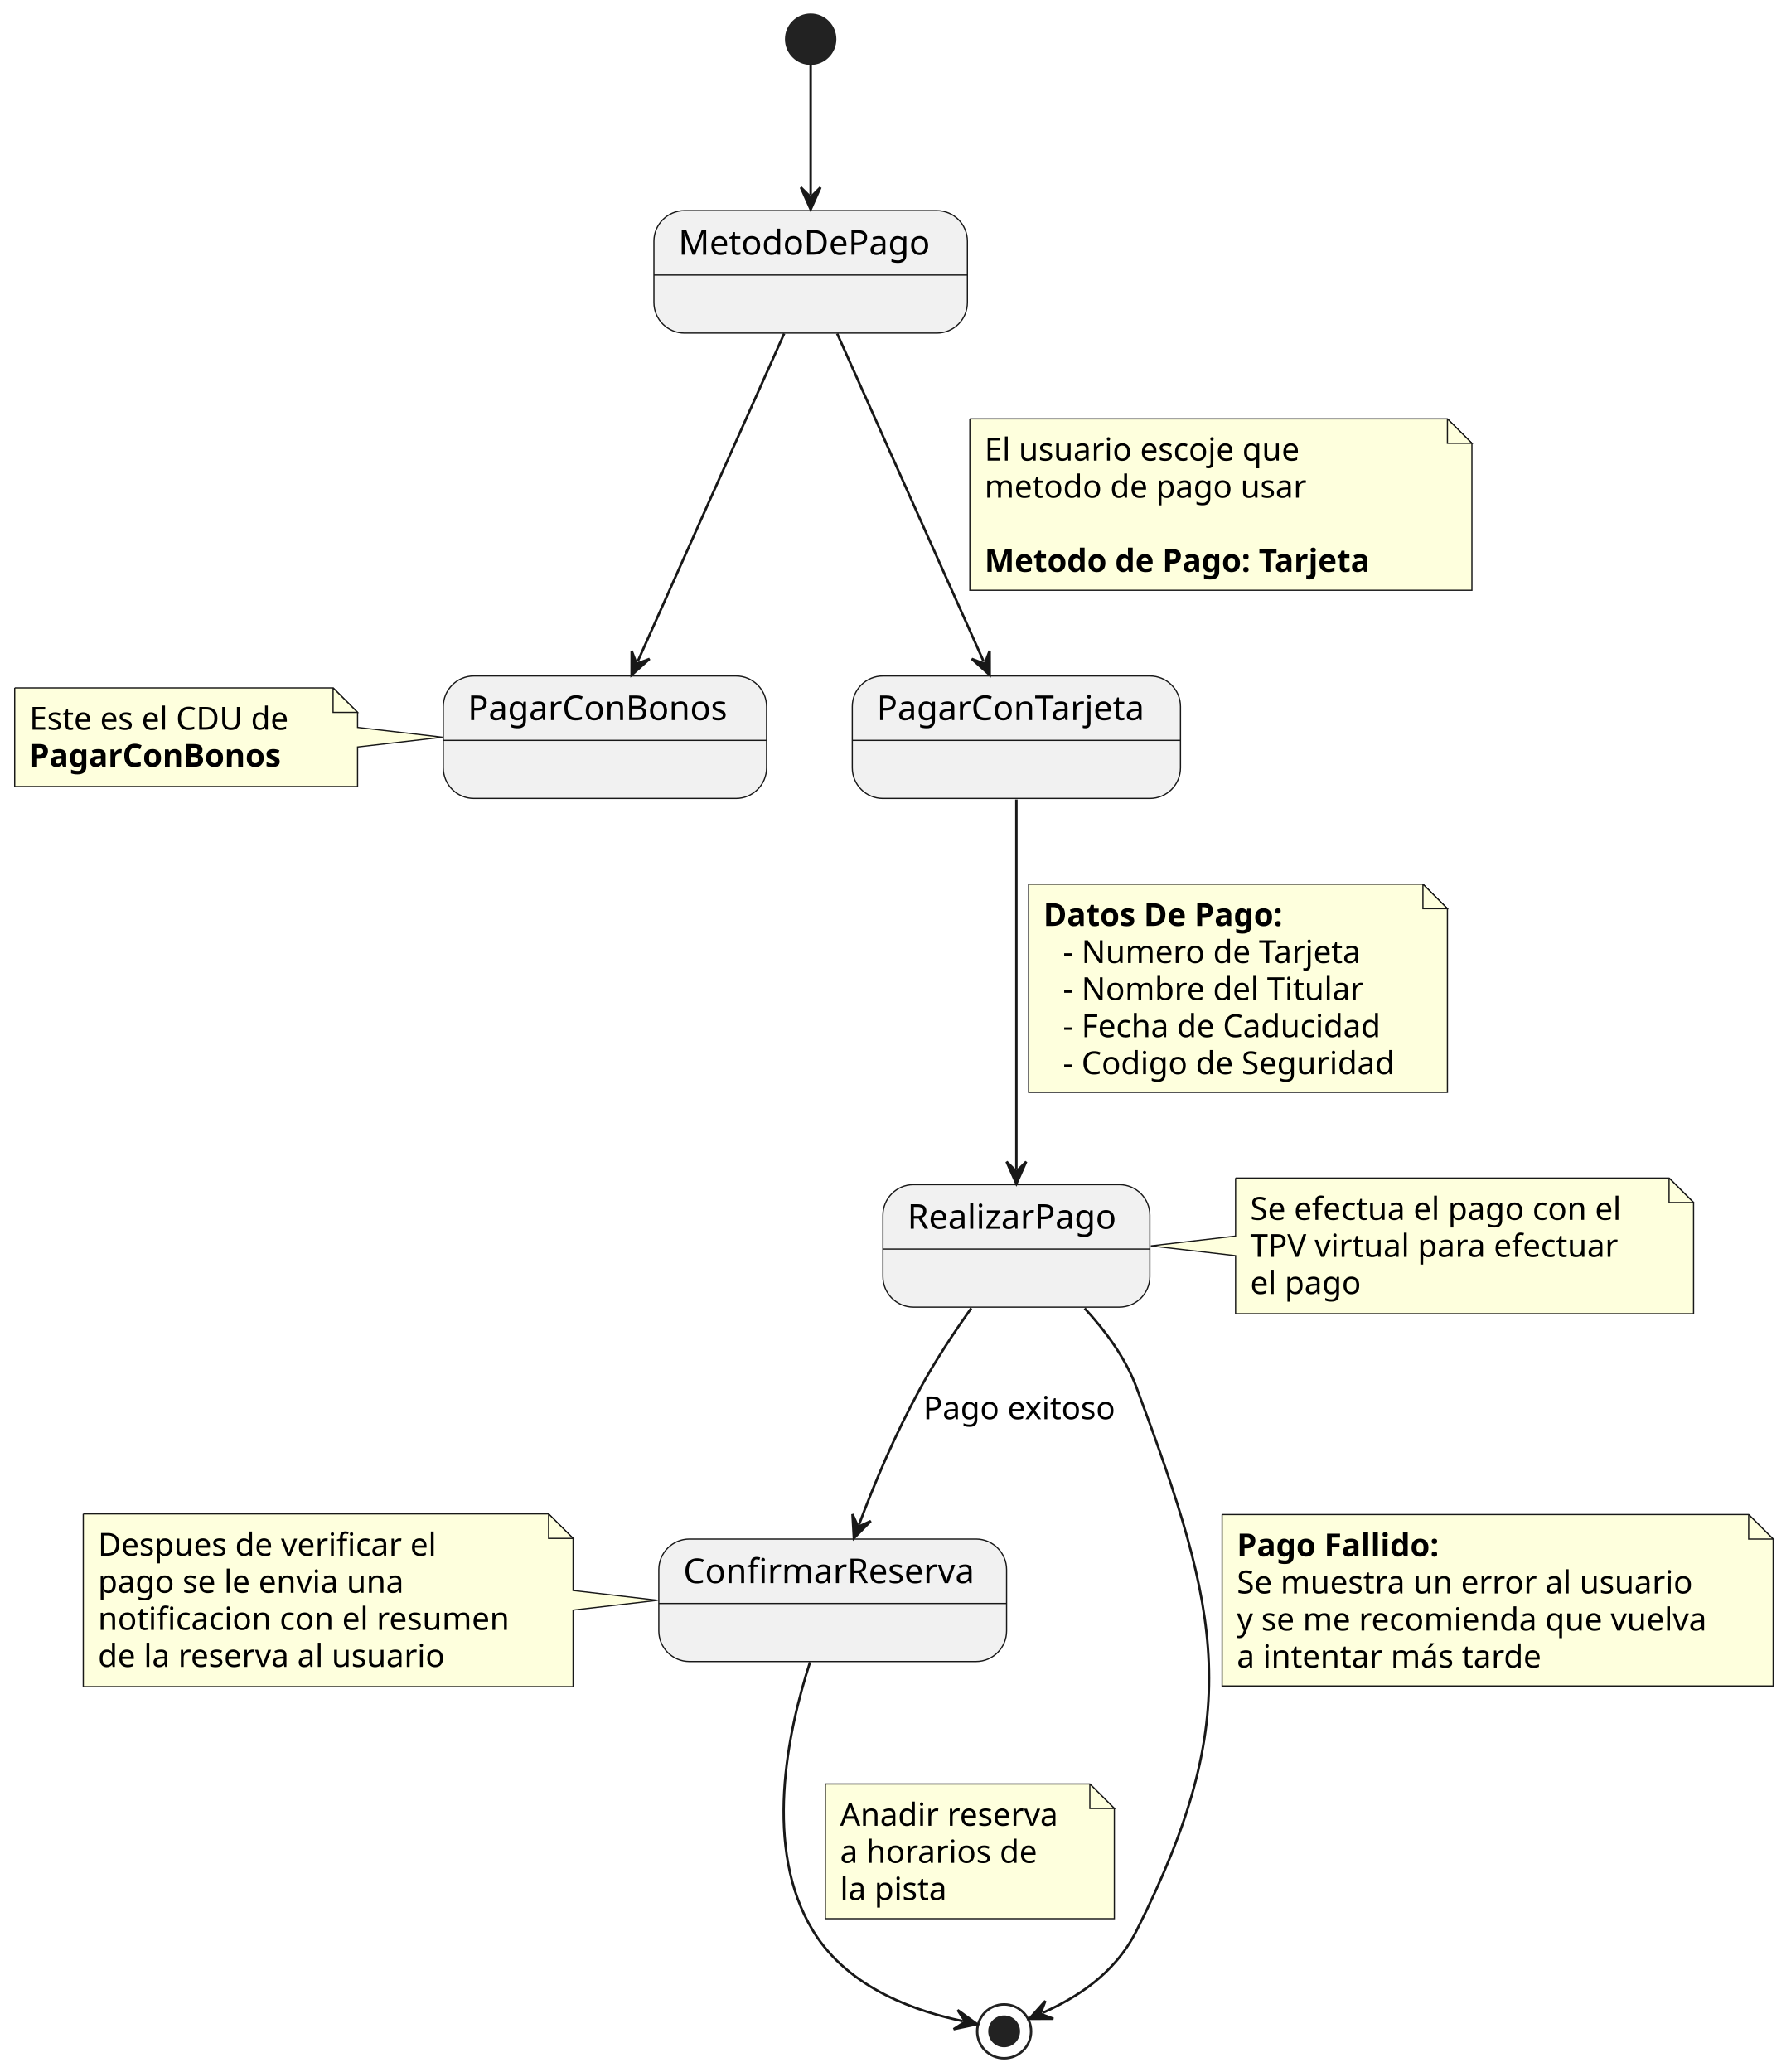
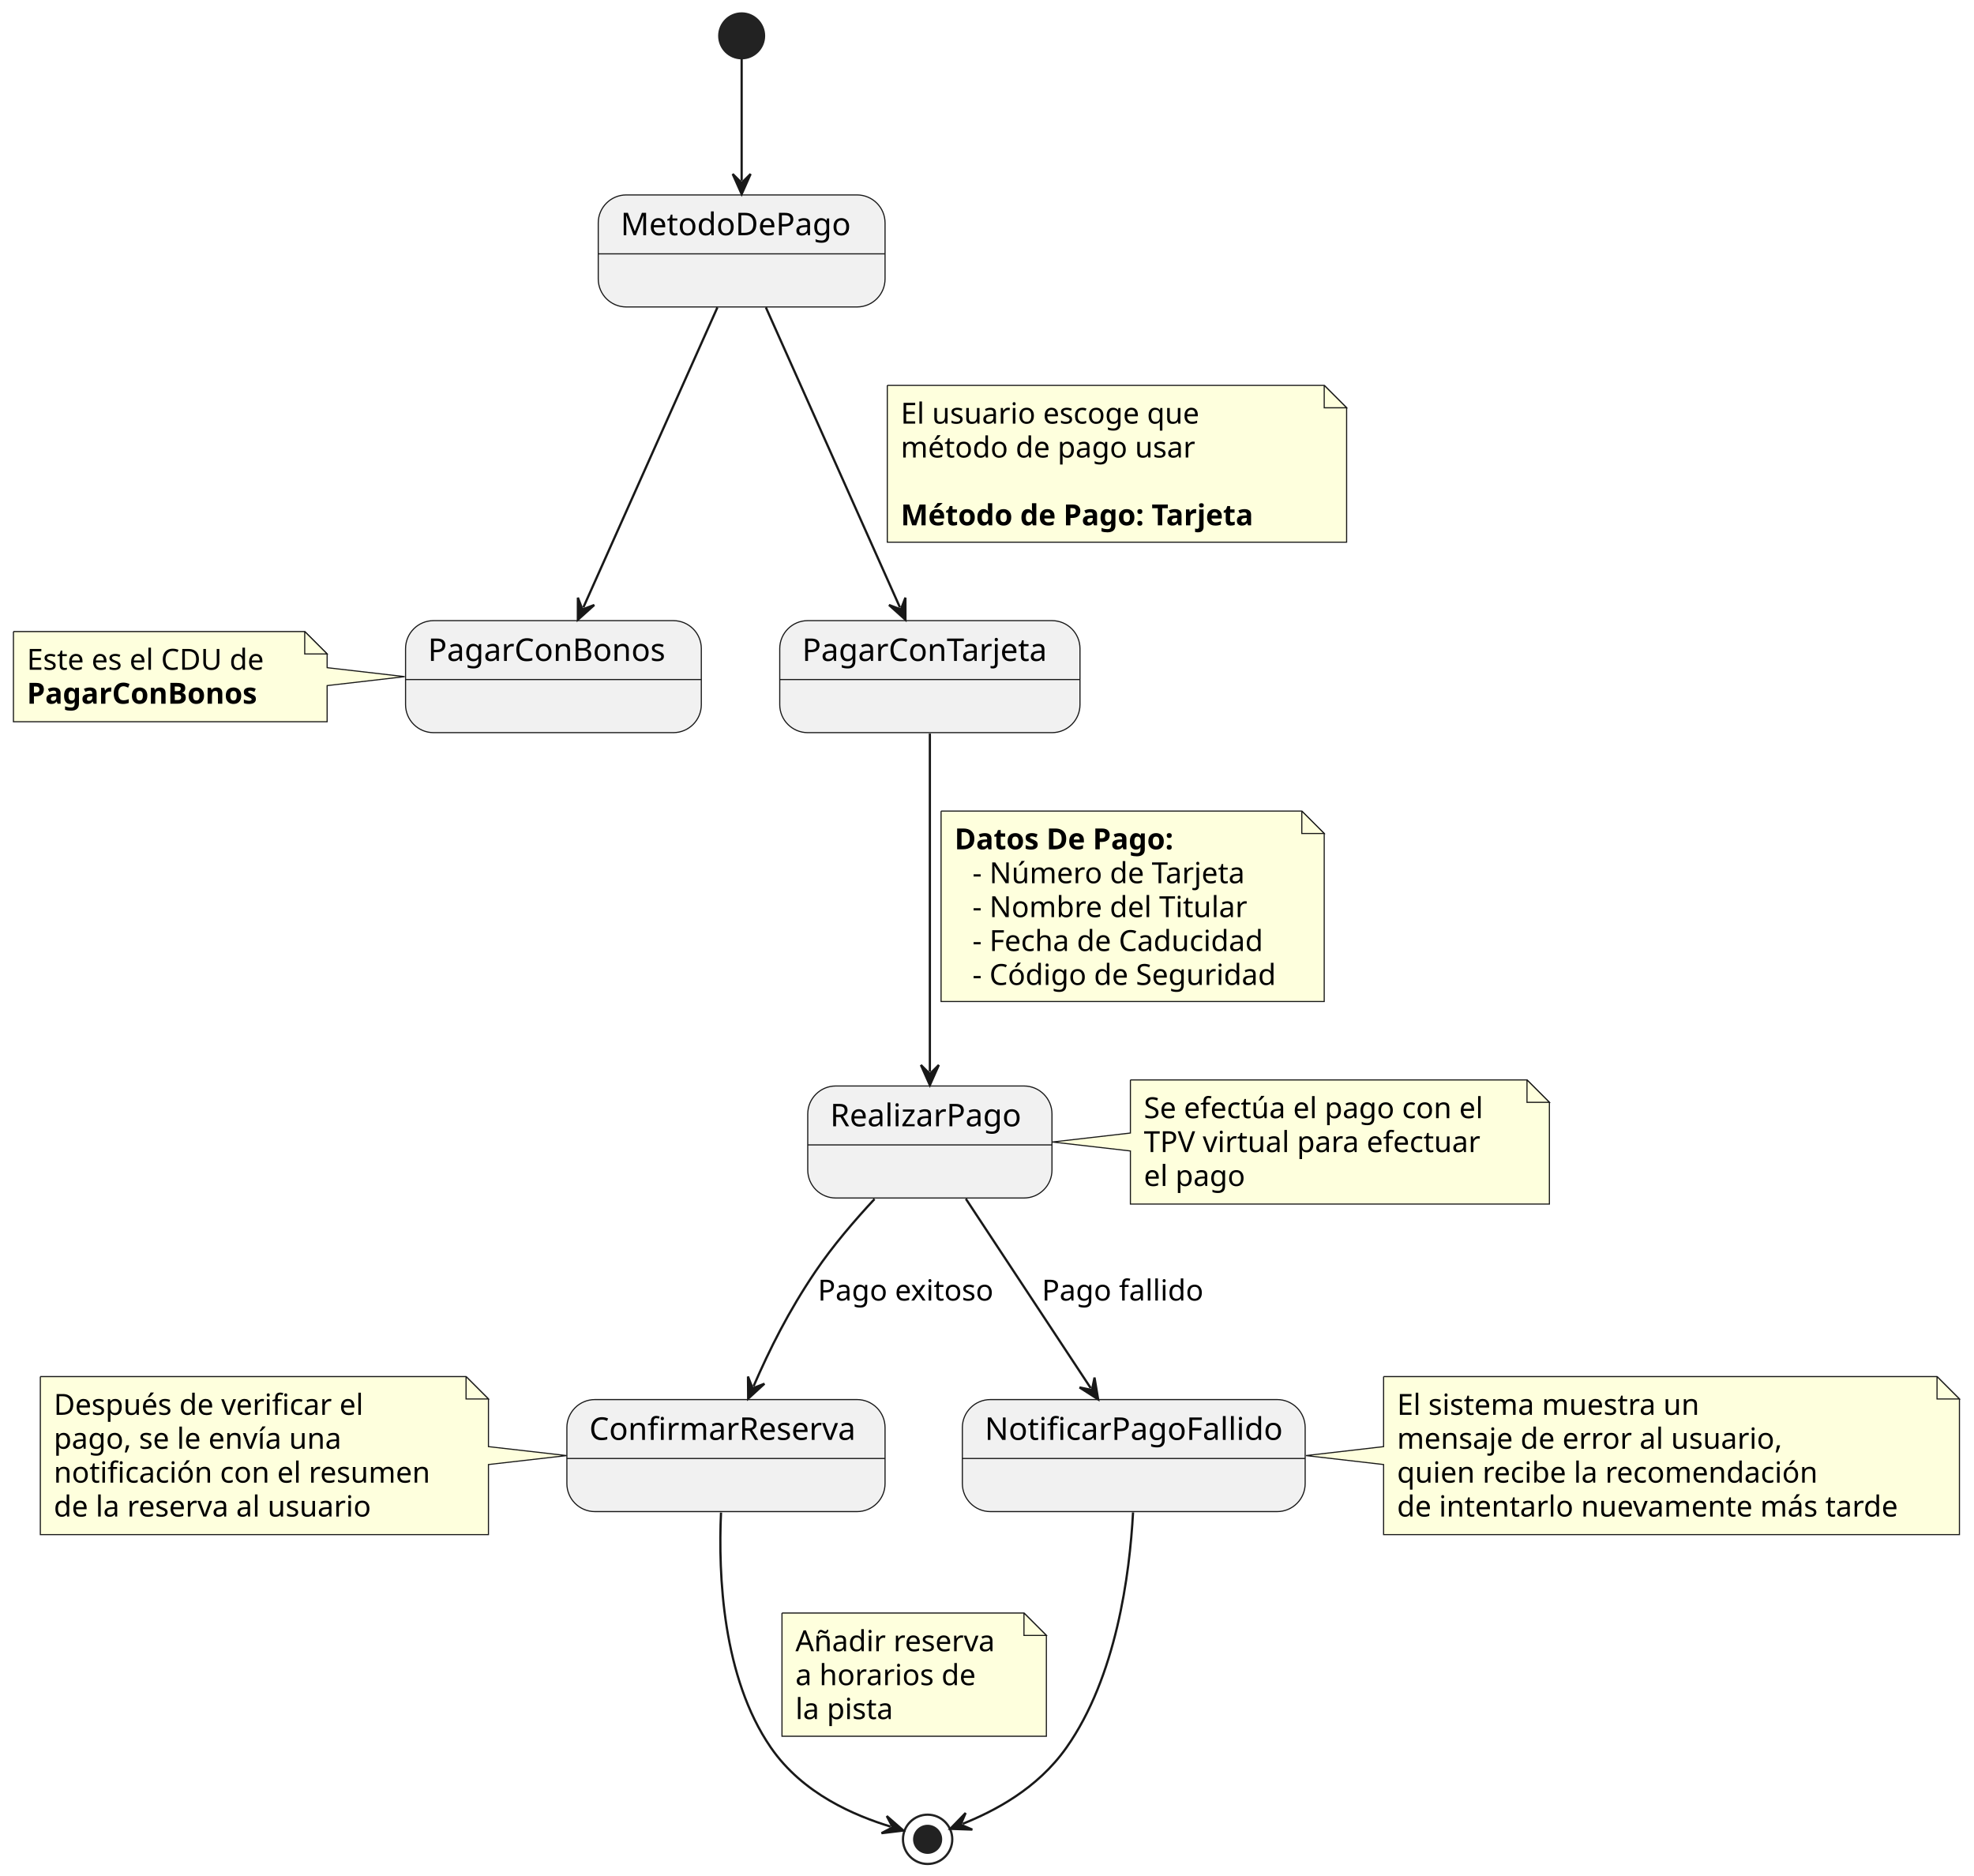
- <svg xmlns="http://www.w3.org/2000/svg" contentStyleType="text/css" height="846px" preserveAspectRatio="none" style="width:731px;height:846px;background:#FFFFFF;" version="1.1" viewBox="0 0 731 846" width="731px" zoomAndPan="magnify">
+ <svg xmlns="http://www.w3.org/2000/svg" contentStyleType="text/css" height="837px" preserveAspectRatio="none" style="width:881px;height:837px;background:#FFFFFF;" version="1.1" viewBox="0 0 881 837" width="881px" zoomAndPan="magnify">
  <defs />
  <g>
    <ellipse cx="331" cy="16" fill="#222222" rx="10" ry="10" style="stroke:#222222;stroke-width:1.0;" />
    <g id="MetodoDePago">
-       <rect fill="#F1F1F1" height="50" rx="12.5" ry="12.5" style="stroke:#181818;stroke-width:0.5;" width="128" x="267" y="86" />
-       <line style="stroke:#181818;stroke-width:0.5;" x1="267" x2="395" y1="112.297" y2="112.297" />
-       <text fill="#000000" font-family="sans-serif" font-size="14" lengthAdjust="spacing" textLength="108" x="277" y="103.995">MetodoDePago</text>
+       <rect fill="#F1F1F1" height="50" rx="12.5" ry="12.5" style="stroke:#181818;stroke-width:0.5;" width="128" x="267" y="87" />
+       <line style="stroke:#181818;stroke-width:0.5;" x1="267" x2="395" y1="113.297" y2="113.297" />
+       <text fill="#000000" font-family="sans-serif" font-size="14" lengthAdjust="spacing" textLength="108" x="277" y="104.995">MetodoDePago</text>
    </g>
    <g id="PagarConBonos">
-       <rect fill="#F1F1F1" height="50" rx="12.5" ry="12.5" style="stroke:#181818;stroke-width:0.5;" width="132" x="181" y="276" />
-       <line style="stroke:#181818;stroke-width:0.5;" x1="181" x2="313" y1="302.297" y2="302.297" />
-       <text fill="#000000" font-family="sans-serif" font-size="14" lengthAdjust="spacing" textLength="112" x="191" y="293.995">PagarConBonos</text>
+       <rect fill="#F1F1F1" height="50" rx="12.5" ry="12.5" style="stroke:#181818;stroke-width:0.5;" width="132" x="181" y="277" />
+       <line style="stroke:#181818;stroke-width:0.5;" x1="181" x2="313" y1="303.297" y2="303.297" />
+       <text fill="#000000" font-family="sans-serif" font-size="14" lengthAdjust="spacing" textLength="112" x="191" y="294.995">PagarConBonos</text>
    </g>
    <g id="elem_GMN7">
-       <path d="M6,280.87 L6,321.136 A0,0 0 0 0 6,321.136 L146,321.136 A0,0 0 0 0 146,321.136 L146,305 L180.65,301 L146,297 L146,290.87 L136,280.87 L6,280.87 A0,0 0 0 0 6,280.87 " fill="#FEFFDD" style="stroke:#181818;stroke-width:0.5;" />
-       <path d="M136,280.87 L136,290.87 L146,290.87 L136,280.87 " fill="#FEFFDD" style="stroke:#181818;stroke-width:0.5;" />
-       <text fill="#000000" font-family="sans-serif" font-size="13" lengthAdjust="spacing" textLength="115" x="12" y="297.937">Este es el CDU de</text>
-       <text fill="#000000" font-family="sans-serif" font-size="13" font-weight="bold" lengthAdjust="spacing" textLength="117" x="12" y="313.07">PagarConBonos</text>
+       <path d="M6,281.87 L6,322.136 A0,0 0 0 0 6,322.136 L146,322.136 A0,0 0 0 0 146,322.136 L146,306 L180.63,302 L146,298 L146,291.87 L136,281.87 L6,281.87 A0,0 0 0 0 6,281.87 " fill="#FEFFDD" style="stroke:#181818;stroke-width:0.5;" />
+       <path d="M136,281.87 L136,291.87 L146,291.87 L136,281.87 " fill="#FEFFDD" style="stroke:#181818;stroke-width:0.5;" />
+       <text fill="#000000" font-family="sans-serif" font-size="13" lengthAdjust="spacing" textLength="115" x="12" y="298.937">Este es el CDU de</text>
+       <text fill="#000000" font-family="sans-serif" font-size="13" font-weight="bold" lengthAdjust="spacing" textLength="117" x="12" y="314.07">PagarConBonos</text>
    </g>
    <g id="PagarConTarjeta">
-       <rect fill="#F1F1F1" height="50" rx="12.5" ry="12.5" style="stroke:#181818;stroke-width:0.5;" width="134" x="348" y="276" />
-       <line style="stroke:#181818;stroke-width:0.5;" x1="348" x2="482" y1="302.297" y2="302.297" />
-       <text fill="#000000" font-family="sans-serif" font-size="14" lengthAdjust="spacing" textLength="114" x="358" y="293.995">PagarConTarjeta</text>
+       <rect fill="#F1F1F1" height="50" rx="12.5" ry="12.5" style="stroke:#181818;stroke-width:0.5;" width="134" x="348" y="277" />
+       <line style="stroke:#181818;stroke-width:0.5;" x1="348" x2="482" y1="303.297" y2="303.297" />
+       <text fill="#000000" font-family="sans-serif" font-size="14" lengthAdjust="spacing" textLength="114" x="358" y="294.995">PagarConTarjeta</text>
    </g>
    <g id="RealizarPago">
-       <rect fill="#F1F1F1" height="50" rx="12.5" ry="12.5" style="stroke:#181818;stroke-width:0.5;" width="109" x="360.5" y="483.7" />
-       <line style="stroke:#181818;stroke-width:0.5;" x1="360.5" x2="469.5" y1="509.997" y2="509.997" />
-       <text fill="#000000" font-family="sans-serif" font-size="14" lengthAdjust="spacing" textLength="89" x="370.5" y="501.695">RealizarPago</text>
+       <rect fill="#F1F1F1" height="50" rx="12.5" ry="12.5" style="stroke:#181818;stroke-width:0.5;" width="109" x="360.5" y="484.7" />
+       <line style="stroke:#181818;stroke-width:0.5;" x1="360.5" x2="469.5" y1="510.997" y2="510.997" />
+       <text fill="#000000" font-family="sans-serif" font-size="14" lengthAdjust="spacing" textLength="89" x="370.5" y="502.695">RealizarPago</text>
    </g>
    <g id="elem_GMN14">
-       <path d="M504.5,481 L504.5,504.7 L469.91,508.7 L504.5,512.7 L504.5,536.398 A0,0 0 0 0 504.5,536.398 L691.5,536.398 A0,0 0 0 0 691.5,536.398 L691.5,491 L681.5,481 L504.5,481 A0,0 0 0 0 504.5,481 " fill="#FEFFDD" style="stroke:#181818;stroke-width:0.5;" />
-       <path d="M681.5,481 L681.5,491 L691.5,491 L681.5,481 " fill="#FEFFDD" style="stroke:#181818;stroke-width:0.5;" />
-       <text fill="#000000" font-family="sans-serif" font-size="13" lengthAdjust="spacing" textLength="162" x="510.5" y="498.067">Se efectua el pago con el</text>
-       <text fill="#000000" font-family="sans-serif" font-size="13" lengthAdjust="spacing" textLength="157" x="510.5" y="513.2">TPV virtual para efectuar</text>
-       <text fill="#000000" font-family="sans-serif" font-size="13" lengthAdjust="spacing" textLength="47" x="510.5" y="528.332">el pago</text>
+       <path d="M504.5,482 L504.5,505.7 L469.69,509.7 L504.5,513.7 L504.5,537.398 A0,0 0 0 0 504.5,537.398 L691.5,537.398 A0,0 0 0 0 691.5,537.398 L691.5,492 L681.5,482 L504.5,482 A0,0 0 0 0 504.5,482 " fill="#FEFFDD" style="stroke:#181818;stroke-width:0.5;" />
+       <path d="M681.5,482 L681.5,492 L691.5,492 L681.5,482 " fill="#FEFFDD" style="stroke:#181818;stroke-width:0.5;" />
+       <text fill="#000000" font-family="sans-serif" font-size="13" lengthAdjust="spacing" textLength="162" x="510.5" y="499.067">Se efectúa el pago con el</text>
+       <text fill="#000000" font-family="sans-serif" font-size="13" lengthAdjust="spacing" textLength="157" x="510.5" y="514.2">TPV virtual para efectuar</text>
+       <text fill="#000000" font-family="sans-serif" font-size="13" lengthAdjust="spacing" textLength="47" x="510.5" y="529.332">el pago</text>
    </g>
    <g id="ConfirmarReserva">
-       <rect fill="#F1F1F1" height="50" rx="12.5" ry="12.5" style="stroke:#181818;stroke-width:0.5;" width="142" x="269" y="628.4" />
-       <line style="stroke:#181818;stroke-width:0.5;" x1="269" x2="411" y1="654.697" y2="654.697" />
-       <text fill="#000000" font-family="sans-serif" font-size="14" lengthAdjust="spacing" textLength="122" x="279" y="646.395">ConfirmarReserva</text>
+       <rect fill="#F1F1F1" height="50" rx="12.5" ry="12.5" style="stroke:#181818;stroke-width:0.5;" width="142" x="253" y="624.66" />
+       <line style="stroke:#181818;stroke-width:0.5;" x1="253" x2="395" y1="650.957" y2="650.957" />
+       <text fill="#000000" font-family="sans-serif" font-size="14" lengthAdjust="spacing" textLength="122" x="263" y="642.655">ConfirmarReserva</text>
    </g>
    <g id="elem_GMN19">
-       <path d="M34,618.13 L34,688.661 A0,0 0 0 0 34,688.661 L234,688.661 A0,0 0 0 0 234,688.661 L234,657.4 L268.53,653.4 L234,649.4 L234,628.13 L224,618.13 L34,618.13 A0,0 0 0 0 34,618.13 " fill="#FEFFDD" style="stroke:#181818;stroke-width:0.5;" />
-       <path d="M224,618.13 L224,628.13 L234,628.13 L224,618.13 " fill="#FEFFDD" style="stroke:#181818;stroke-width:0.5;" />
-       <text fill="#000000" font-family="sans-serif" font-size="13" lengthAdjust="spacing" textLength="145" x="40" y="635.197">Despues de verificar el</text>
-       <text fill="#000000" font-family="sans-serif" font-size="13" lengthAdjust="spacing" textLength="132" x="40" y="650.33">pago se le envia una</text>
-       <text fill="#000000" font-family="sans-serif" font-size="13" lengthAdjust="spacing" textLength="175" x="40" y="665.462">notificacion con el resumen</text>
-       <text fill="#000000" font-family="sans-serif" font-size="13" lengthAdjust="spacing" textLength="149" x="40" y="680.595">de la reserva al usuario</text>
+       <path d="M18,614.4 L18,684.931 A0,0 0 0 0 18,684.931 L218,684.931 A0,0 0 0 0 218,684.931 L218,653.66 L252.9,649.66 L218,645.66 L218,624.4 L208,614.4 L18,614.4 A0,0 0 0 0 18,614.4 " fill="#FEFFDD" style="stroke:#181818;stroke-width:0.5;" />
+       <path d="M208,614.4 L208,624.4 L218,624.4 L208,614.4 " fill="#FEFFDD" style="stroke:#181818;stroke-width:0.5;" />
+       <text fill="#000000" font-family="sans-serif" font-size="13" lengthAdjust="spacing" textLength="145" x="24" y="631.467">Después de verificar el</text>
+       <text fill="#000000" font-family="sans-serif" font-size="13" lengthAdjust="spacing" textLength="136" x="24" y="646.6">pago, se le envía una</text>
+       <text fill="#000000" font-family="sans-serif" font-size="13" lengthAdjust="spacing" textLength="175" x="24" y="661.732">notificación con el resumen</text>
+       <text fill="#000000" font-family="sans-serif" font-size="13" lengthAdjust="spacing" textLength="149" x="24" y="676.865">de la reserva al usuario</text>
    </g>
-     <ellipse cx="410" cy="829.4" fill="none" rx="11" ry="11" style="stroke:#222222;stroke-width:1.0;" />
-     <ellipse cx="410" cy="829.4" fill="#222222" rx="6" ry="6" style="stroke:#222222;stroke-width:1.0;" />
+     <g id="NotificarPagoFallido">
+       <rect fill="#F1F1F1" height="50" rx="12.5" ry="12.5" style="stroke:#181818;stroke-width:0.5;" width="153" x="429.5" y="624.66" />
+       <line style="stroke:#181818;stroke-width:0.5;" x1="429.5" x2="582.5" y1="650.957" y2="650.957" />
+       <text fill="#000000" font-family="sans-serif" font-size="14" lengthAdjust="spacing" textLength="133" x="439.5" y="642.655">NotificarPagoFallido</text>
+     </g>
+     <g id="elem_GMN24">
+       <path d="M617.5,614.4 L617.5,645.66 L582.87,649.66 L617.5,653.66 L617.5,684.931 A0,0 0 0 0 617.5,684.931 L874.5,684.931 A0,0 0 0 0 874.5,684.931 L874.5,624.4 L864.5,614.4 L617.5,614.4 A0,0 0 0 0 617.5,614.4 " fill="#FEFFDD" style="stroke:#181818;stroke-width:0.5;" />
+       <path d="M864.5,614.4 L864.5,624.4 L874.5,624.4 L864.5,614.4 " fill="#FEFFDD" style="stroke:#181818;stroke-width:0.5;" />
+       <text fill="#000000" font-family="sans-serif" font-size="13" lengthAdjust="spacing" textLength="144" x="623.5" y="631.467">El sistema muestra un</text>
+       <text fill="#000000" font-family="sans-serif" font-size="13" lengthAdjust="spacing" textLength="180" x="623.5" y="646.6">mensaje de error al usuario,</text>
+       <text fill="#000000" font-family="sans-serif" font-size="13" lengthAdjust="spacing" textLength="196" x="623.5" y="661.732">quien recibe la recomendación</text>
+       <text fill="#000000" font-family="sans-serif" font-size="13" lengthAdjust="spacing" textLength="236" x="623.5" y="676.865">de intentarlo nuevamente más tarde</text>
+     </g>
+     <ellipse cx="414" cy="820.93" fill="none" rx="11" ry="11" style="stroke:#222222;stroke-width:1.0;" />
+     <ellipse cx="414" cy="820.93" fill="#222222" rx="6" ry="6" style="stroke:#222222;stroke-width:1.0;" />
    <g id="link_*start*_MetodoDePago">
-       <path d="M331,26.26 C331,39.95 331,60.07 331,79.52 " fill="none" id="*start*-to-MetodoDePago" style="stroke:#181818;stroke-width:1.0;" />
-       <polygon fill="#181818" points="331,85.52,335,76.52,331,80.52,327,76.52,331,85.52" style="stroke:#181818;stroke-width:1.0;" />
+       <path d="M331,26.36 C331,40.29 331,60.95 331,80.65 " fill="none" id="*start*-to-MetodoDePago" style="stroke:#181818;stroke-width:1.0;" />
+       <polygon fill="#181818" points="331,86.65,335,77.65,331,81.65,327,77.65,331,86.65" style="stroke:#181818;stroke-width:1.0;" />
    </g>
    <g id="link_MetodoDePago_PagarConBonos">
-       <path d="M320.19,136.19 C304.11,172.19 276.488,234.012 260.348,270.122 " fill="none" id="MetodoDePago-to-PagarConBonos" style="stroke:#181818;stroke-width:1.0;" />
-       <polygon fill="#181818" points="257.9,275.6,265.224,269.016,259.94,271.035,257.921,265.751,257.9,275.6" style="stroke:#181818;stroke-width:1.0;" />
+       <path d="M320.19,137.19 C304.11,173.19 276.488,235.002 260.348,271.122 " fill="none" id="MetodoDePago-to-PagarConBonos" style="stroke:#181818;stroke-width:1.0;" />
+       <polygon fill="#181818" points="257.9,276.6,265.224,270.015,259.94,272.035,257.92,266.751,257.9,276.6" style="stroke:#181818;stroke-width:1.0;" />
    </g>
    <g id="link_MetodoDePago_PagarConTarjeta">
-       <path d="M341.81,136.19 C357.89,172.19 385.512,234.012 401.652,270.122 " fill="none" id="MetodoDePago-to-PagarConTarjeta" style="stroke:#181818;stroke-width:1.0;" />
-       <polygon fill="#181818" points="404.1,275.6,404.079,265.751,402.06,271.035,396.776,269.016,404.1,275.6" style="stroke:#181818;stroke-width:1.0;" />
-       <path d="M396,171 L396,241 L601,241 L601,181 L591,171 L396,171 " fill="#FEFFDD" style="stroke:#181818;stroke-width:0.5;" />
-       <path d="M591,171 L591,181 L601,181 L591,171 " fill="#FEFFDD" style="stroke:#181818;stroke-width:0.5;" />
-       <text fill="#000000" font-family="sans-serif" font-size="13" lengthAdjust="spacing" textLength="135" x="402" y="188.067">El usuario escoje que</text>
-       <text fill="#000000" font-family="sans-serif" font-size="13" lengthAdjust="spacing" textLength="138" x="402" y="203.2">metodo de pago usar</text>
-       <text fill="#000000" font-family="sans-serif" font-size="13" lengthAdjust="spacing" textLength="4" x="402" y="218.333"> </text>
-       <text fill="#000000" font-family="sans-serif" font-size="13" font-weight="bold" lengthAdjust="spacing" textLength="184" x="402" y="233.465">Metodo de Pago: Tarjeta</text>
+       <path d="M341.81,137.19 C357.89,173.19 385.512,235.002 401.652,271.122 " fill="none" id="MetodoDePago-to-PagarConTarjeta" style="stroke:#181818;stroke-width:1.0;" />
+       <polygon fill="#181818" points="404.1,276.6,404.08,266.751,402.06,272.035,396.776,270.015,404.1,276.6" style="stroke:#181818;stroke-width:1.0;" />
+       <path d="M396,172 L396,242 L601,242 L601,182 L591,172 L396,172 " fill="#FEFFDD" style="stroke:#181818;stroke-width:0.5;" />
+       <path d="M591,172 L591,182 L601,182 L591,172 " fill="#FEFFDD" style="stroke:#181818;stroke-width:0.5;" />
+       <text fill="#000000" font-family="sans-serif" font-size="13" lengthAdjust="spacing" textLength="140" x="402" y="189.067">El usuario escoge que</text>
+       <text fill="#000000" font-family="sans-serif" font-size="13" lengthAdjust="spacing" textLength="138" x="402" y="204.2">método de pago usar</text>
+       <text fill="#000000" font-family="sans-serif" font-size="13" lengthAdjust="spacing" textLength="4" x="402" y="219.333"> </text>
+       <text fill="#000000" font-family="sans-serif" font-size="13" font-weight="bold" lengthAdjust="spacing" textLength="184" x="402" y="234.465">Método de Pago: Tarjeta</text>
    </g>
    <g id="link_PagarConTarjeta_RealizarPago">
-       <path d="M415,326.41 C415,365.99 415,437.76 415,477.33 " fill="none" id="PagarConTarjeta-to-RealizarPago" style="stroke:#181818;stroke-width:1.0;" />
-       <polygon fill="#181818" points="415,483.33,419,474.33,415,478.33,411,474.33,415,483.33" style="stroke:#181818;stroke-width:1.0;" />
-       <path d="M420,361 L420,446 L591,446 L591,371 L581,361 L420,361 " fill="#FEFFDD" style="stroke:#181818;stroke-width:0.5;" />
-       <path d="M581,361 L581,371 L591,371 L581,361 " fill="#FEFFDD" style="stroke:#181818;stroke-width:0.5;" />
-       <text fill="#000000" font-family="sans-serif" font-size="13" font-weight="bold" lengthAdjust="spacing" textLength="116" x="426" y="378.067">Datos De Pago:</text>
-       <text fill="#000000" font-family="sans-serif" font-size="13" lengthAdjust="spacing" textLength="129" x="434" y="393.2">- Numero de Tarjeta</text>
-       <text fill="#000000" font-family="sans-serif" font-size="13" lengthAdjust="spacing" textLength="127" x="434" y="408.332">- Nombre del Titular</text>
-       <text fill="#000000" font-family="sans-serif" font-size="13" lengthAdjust="spacing" textLength="138" x="434" y="423.465">- Fecha de Caducidad</text>
-       <text fill="#000000" font-family="sans-serif" font-size="13" lengthAdjust="spacing" textLength="142" x="434" y="438.598">- Codigo de Seguridad</text>
+       <path d="M415,327.4 C415,366.99 415,438.76 415,478.33 " fill="none" id="PagarConTarjeta-to-RealizarPago" style="stroke:#181818;stroke-width:1.0;" />
+       <polygon fill="#181818" points="415,484.33,419,475.33,415,479.33,411,475.33,415,484.33" style="stroke:#181818;stroke-width:1.0;" />
+       <path d="M420,362 L420,447 L591,447 L591,372 L581,362 L420,362 " fill="#FEFFDD" style="stroke:#181818;stroke-width:0.5;" />
+       <path d="M581,362 L581,372 L591,372 L581,362 " fill="#FEFFDD" style="stroke:#181818;stroke-width:0.5;" />
+       <text fill="#000000" font-family="sans-serif" font-size="13" font-weight="bold" lengthAdjust="spacing" textLength="116" x="426" y="379.067">Datos De Pago:</text>
+       <text fill="#000000" font-family="sans-serif" font-size="13" lengthAdjust="spacing" textLength="129" x="434" y="394.2">- Número de Tarjeta</text>
+       <text fill="#000000" font-family="sans-serif" font-size="13" lengthAdjust="spacing" textLength="127" x="434" y="409.332">- Nombre del Titular</text>
+       <text fill="#000000" font-family="sans-serif" font-size="13" lengthAdjust="spacing" textLength="138" x="434" y="424.465">- Fecha de Caducidad</text>
+       <text fill="#000000" font-family="sans-serif" font-size="13" lengthAdjust="spacing" textLength="142" x="434" y="439.598">- Código de Seguridad</text>
    </g>
    <g id="link_RealizarPago_ConfirmarReserva">
-       <path d="M396.57,534.12 C389.65,543.87 382.01,555.39 376,566.4 C365.07,586.43 357.373,604.874 350.763,622.444 " fill="none" id="RealizarPago-to-ConfirmarReserva" style="stroke:#181818;stroke-width:1.0;" />
-       <polygon fill="#181818" points="348.65,628.06,355.563,621.045,350.411,623.38,348.075,618.228,348.65,628.06" style="stroke:#181818;stroke-width:1.0;" />
-       <text fill="#000000" font-family="sans-serif" font-size="13" lengthAdjust="spacing" textLength="82" x="377" y="579.467">Pago exitoso</text>
+       <path d="M390.31,535.15 C381.39,544.72 371.64,556.1 364,567.4 C351.84,585.37 343.554,602.078 336.304,618.738 " fill="none" id="RealizarPago-to-ConfirmarReserva" style="stroke:#181818;stroke-width:1.0;" />
+       <polygon fill="#181818" points="333.91,624.24,341.169,617.584,335.905,619.655,333.834,614.391,333.91,624.24" style="stroke:#181818;stroke-width:1.0;" />
+       <text fill="#000000" font-family="sans-serif" font-size="13" lengthAdjust="spacing" textLength="82" x="365" y="580.467">Pago exitoso</text>
    </g>
-     <g id="link_RealizarPago_*end*">
-       <path d="M442.87,534.18 C451.33,543.34 459.55,554.45 464,566.4 C498.42,658.87 508.39,700.28 464,788.4 C454.87,806.53 438.674,816.032 425.734,821.842 " fill="none" id="RealizarPago-to-*end*" style="stroke:#181818;stroke-width:1.0;" />
-       <polygon fill="#181818" points="420.26,824.3,430.109,824.263,424.821,822.252,426.832,816.965,420.26,824.3" style="stroke:#181818;stroke-width:1.0;" />
-       <path d="M499,618.4 L499,688.4 L724,688.4 L724,628.4 L714,618.4 L499,618.4 " fill="#FEFFDD" style="stroke:#181818;stroke-width:0.5;" />
-       <path d="M714,618.4 L714,628.4 L724,628.4 L714,618.4 " fill="#FEFFDD" style="stroke:#181818;stroke-width:0.5;" />
-       <text fill="#000000" font-family="sans-serif" font-size="13" font-weight="bold" lengthAdjust="spacing" textLength="97" x="505" y="635.467">Pago Fallido:</text>
-       <text fill="#000000" font-family="sans-serif" font-size="13" lengthAdjust="spacing" textLength="196" x="505" y="650.6">Se muestra un error al usuario</text>
-       <text fill="#000000" font-family="sans-serif" font-size="13" lengthAdjust="spacing" textLength="204" x="505" y="665.732">y se me recomienda que vuelva</text>
-       <text fill="#000000" font-family="sans-serif" font-size="13" lengthAdjust="spacing" textLength="132" x="505" y="680.865">a intentar más tarde</text>
+     <g id="link_RealizarPago_NotificarPagoFallido">
+       <path d="M431.06,535.05 C447.69,560.27 470.227,594.421 486.797,619.551 " fill="none" id="RealizarPago-to-NotificarPagoFallido" style="stroke:#181818;stroke-width:1.0;" />
+       <polygon fill="#181818" points="490.1,624.56,488.485,614.844,487.348,620.386,481.806,619.248,490.1,624.56" style="stroke:#181818;stroke-width:1.0;" />
+       <text fill="#000000" font-family="sans-serif" font-size="13" lengthAdjust="spacing" textLength="73" x="465" y="580.467">Pago fallido</text>
+     </g>
+     <g id="link_NotificarPagoFallido_*end*">
+       <path d="M505.68,675.01 C504.19,702.77 498.2,748.37 476,779.93 C462.88,798.58 443.594,808.384 429.674,814.004 " fill="none" id="NotificarPagoFallido-to-*end*" style="stroke:#181818;stroke-width:1.0;" />
+       <polygon fill="#181818" points="424.11,816.25,433.953,816.59,428.746,814.378,430.958,809.172,424.11,816.25" style="stroke:#181818;stroke-width:1.0;" />
    </g>
    <g id="link_ConfirmarReserva_*end*">
-       <path d="M330.74,678.66 C321.53,707.16 311.46,754.79 332,788.4 C346.76,812.55 375.38,821.49 393.13,825.24 " fill="none" id="ConfirmarReserva-to-*end*" style="stroke:#181818;stroke-width:1.0;" />
-       <polygon fill="#181818" points="399,826.48,391.021,820.706,394.108,825.447,389.368,828.533,399,826.48" style="stroke:#181818;stroke-width:1.0;" />
-       <path d="M337,728.4 L337,783.4 L455,783.4 L455,738.4 L445,728.4 L337,728.4 " fill="#FEFFDD" style="stroke:#181818;stroke-width:0.5;" />
-       <path d="M445,728.4 L445,738.4 L455,738.4 L445,728.4 " fill="#FEFFDD" style="stroke:#181818;stroke-width:0.5;" />
-       <text fill="#000000" font-family="sans-serif" font-size="13" lengthAdjust="spacing" textLength="93" x="343" y="745.467">Anadir reserva</text>
-       <text fill="#000000" font-family="sans-serif" font-size="13" lengthAdjust="spacing" textLength="84" x="343" y="760.6">a horarios de</text>
-       <text fill="#000000" font-family="sans-serif" font-size="13" lengthAdjust="spacing" textLength="46" x="343" y="775.732">la pista</text>
+       <path d="M321.79,675.09 C320.53,702.92 322.44,748.59 344,779.93 C358.36,800.8 381.676,810.394 397.456,815.254 " fill="none" id="ConfirmarReserva-to-*end*" style="stroke:#181818;stroke-width:1.0;" />
+       <polygon fill="#181818" points="403.19,817.02,395.766,810.548,398.411,815.548,393.411,818.194,403.19,817.02" style="stroke:#181818;stroke-width:1.0;" />
+       <path d="M349,719.93 L349,774.93 L467,774.93 L467,729.93 L457,719.93 L349,719.93 " fill="#FEFFDD" style="stroke:#181818;stroke-width:0.5;" />
+       <path d="M457,719.93 L457,729.93 L467,729.93 L457,719.93 " fill="#FEFFDD" style="stroke:#181818;stroke-width:0.5;" />
+       <text fill="#000000" font-family="sans-serif" font-size="13" lengthAdjust="spacing" textLength="93" x="355" y="736.997">Añadir reserva</text>
+       <text fill="#000000" font-family="sans-serif" font-size="13" lengthAdjust="spacing" textLength="84" x="355" y="752.13">a horarios de</text>
+       <text fill="#000000" font-family="sans-serif" font-size="13" lengthAdjust="spacing" textLength="46" x="355" y="767.263">la pista</text>
    </g>
  </g>
</svg>
